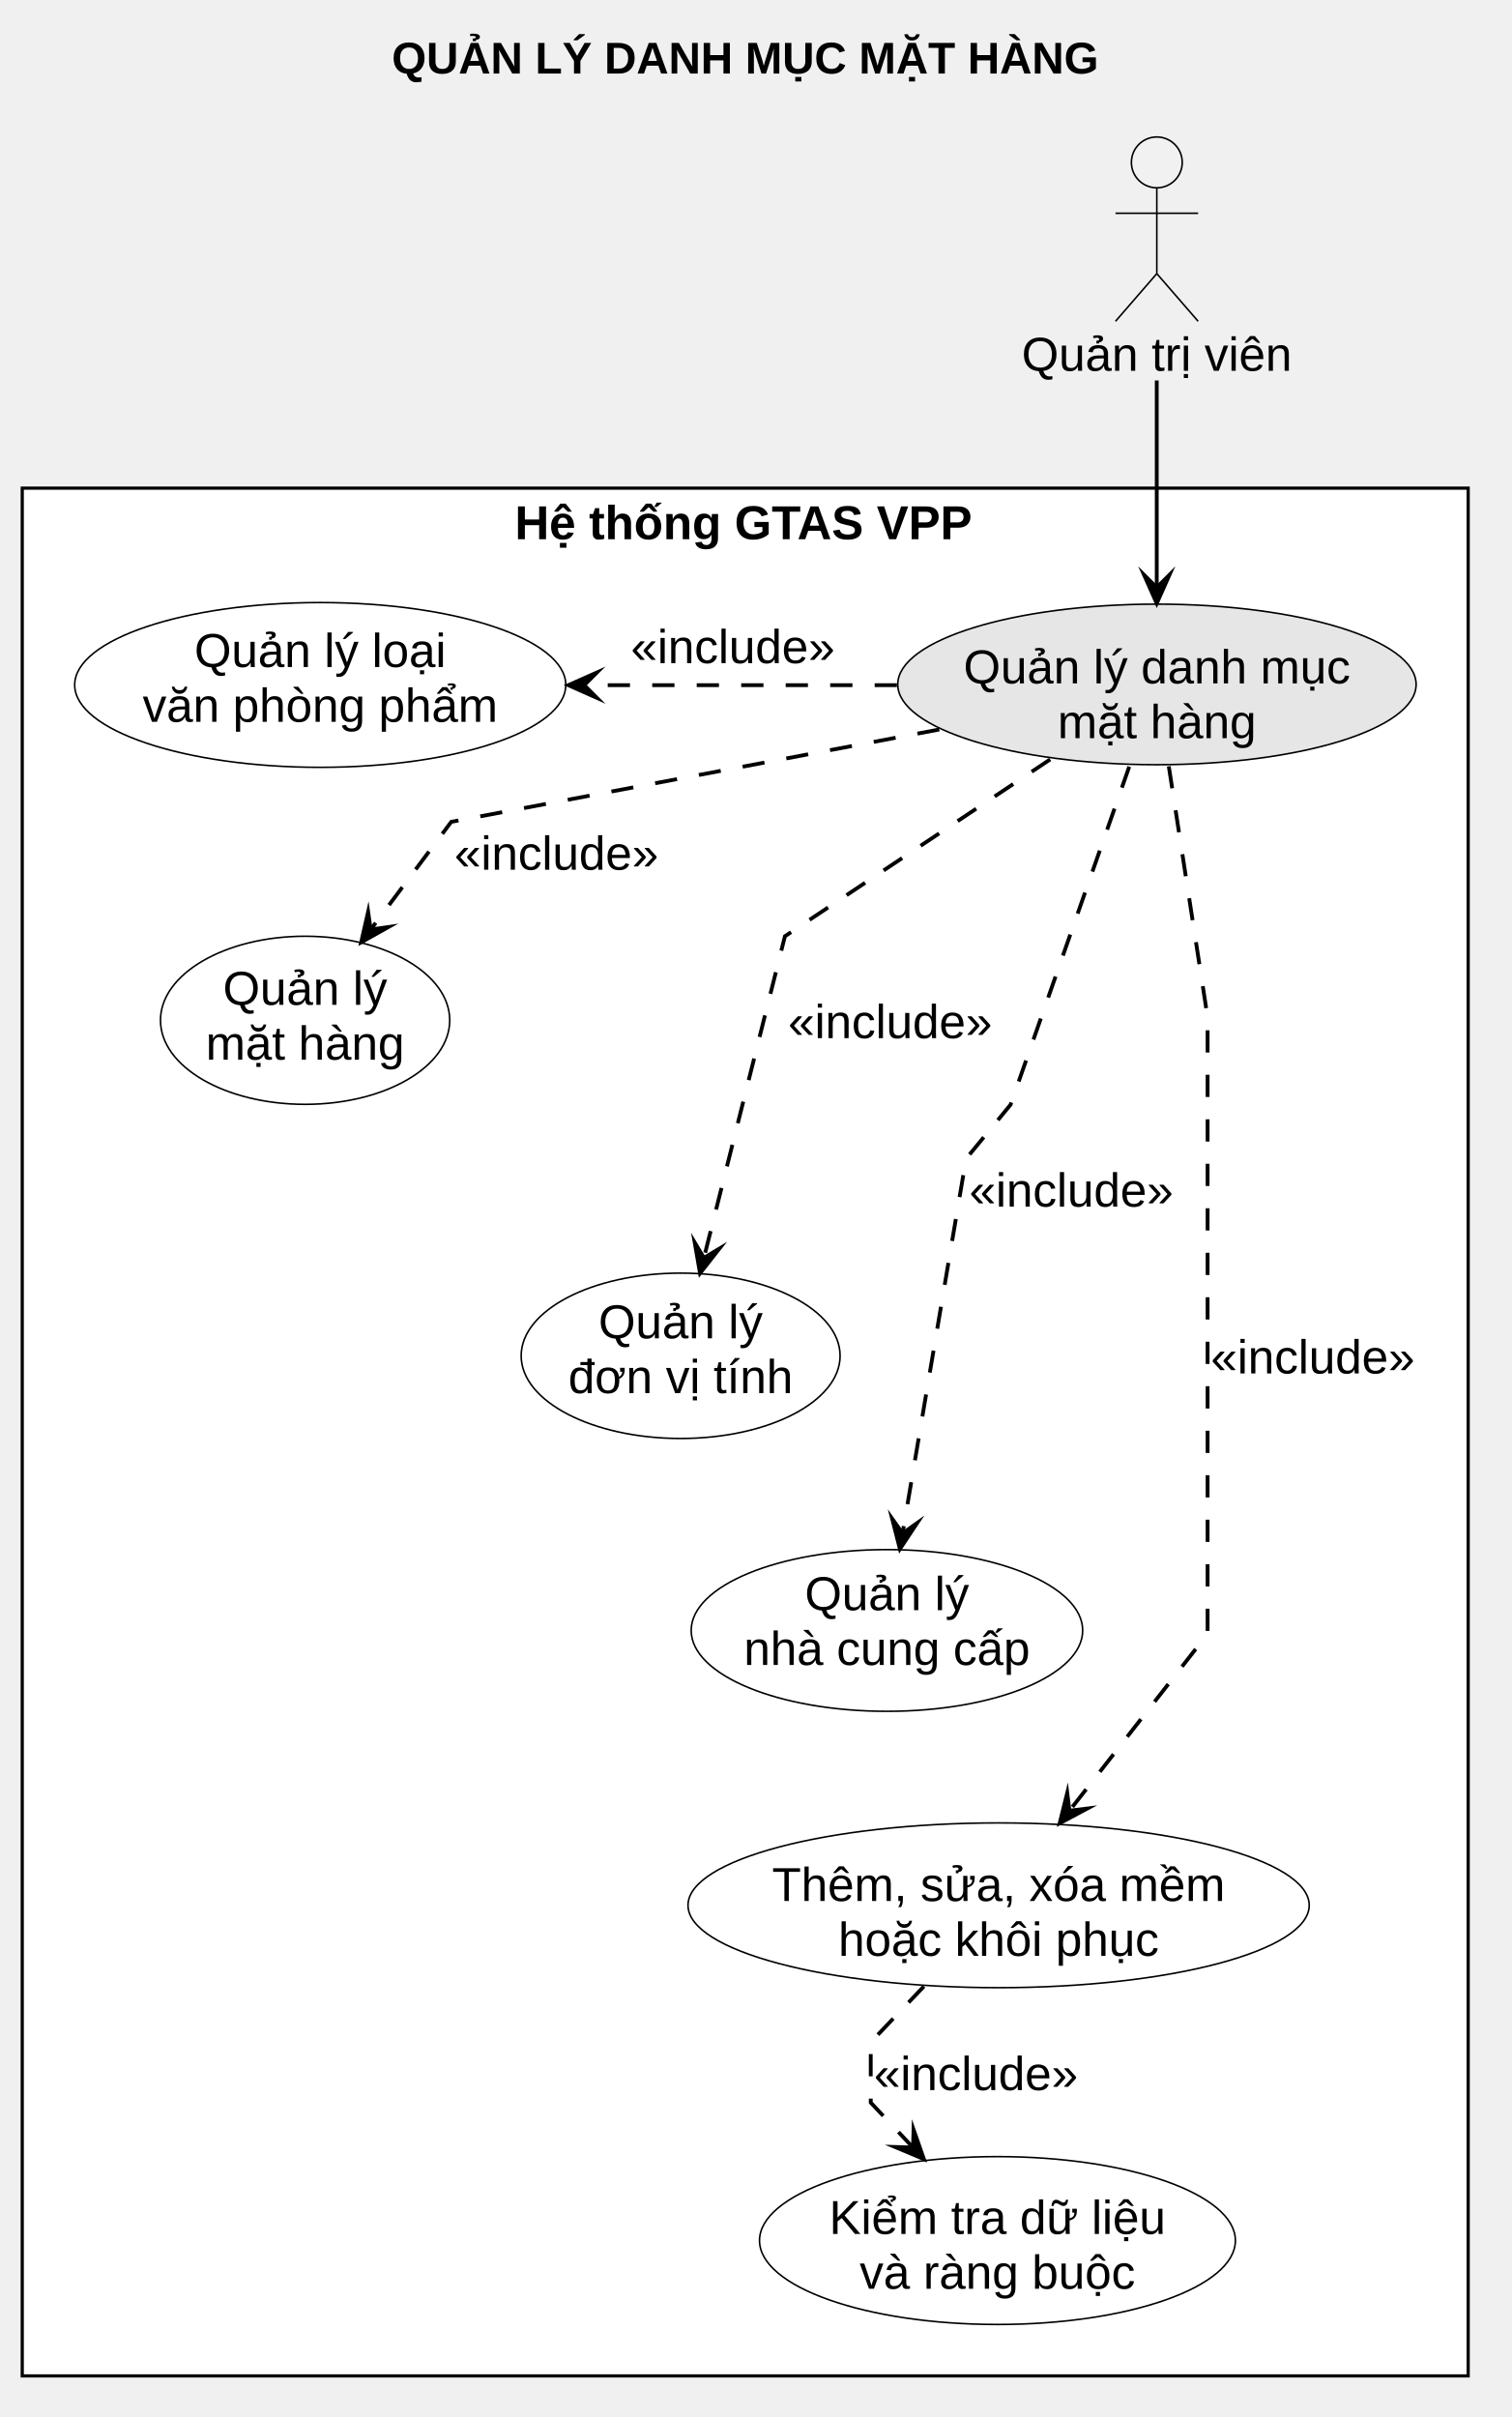
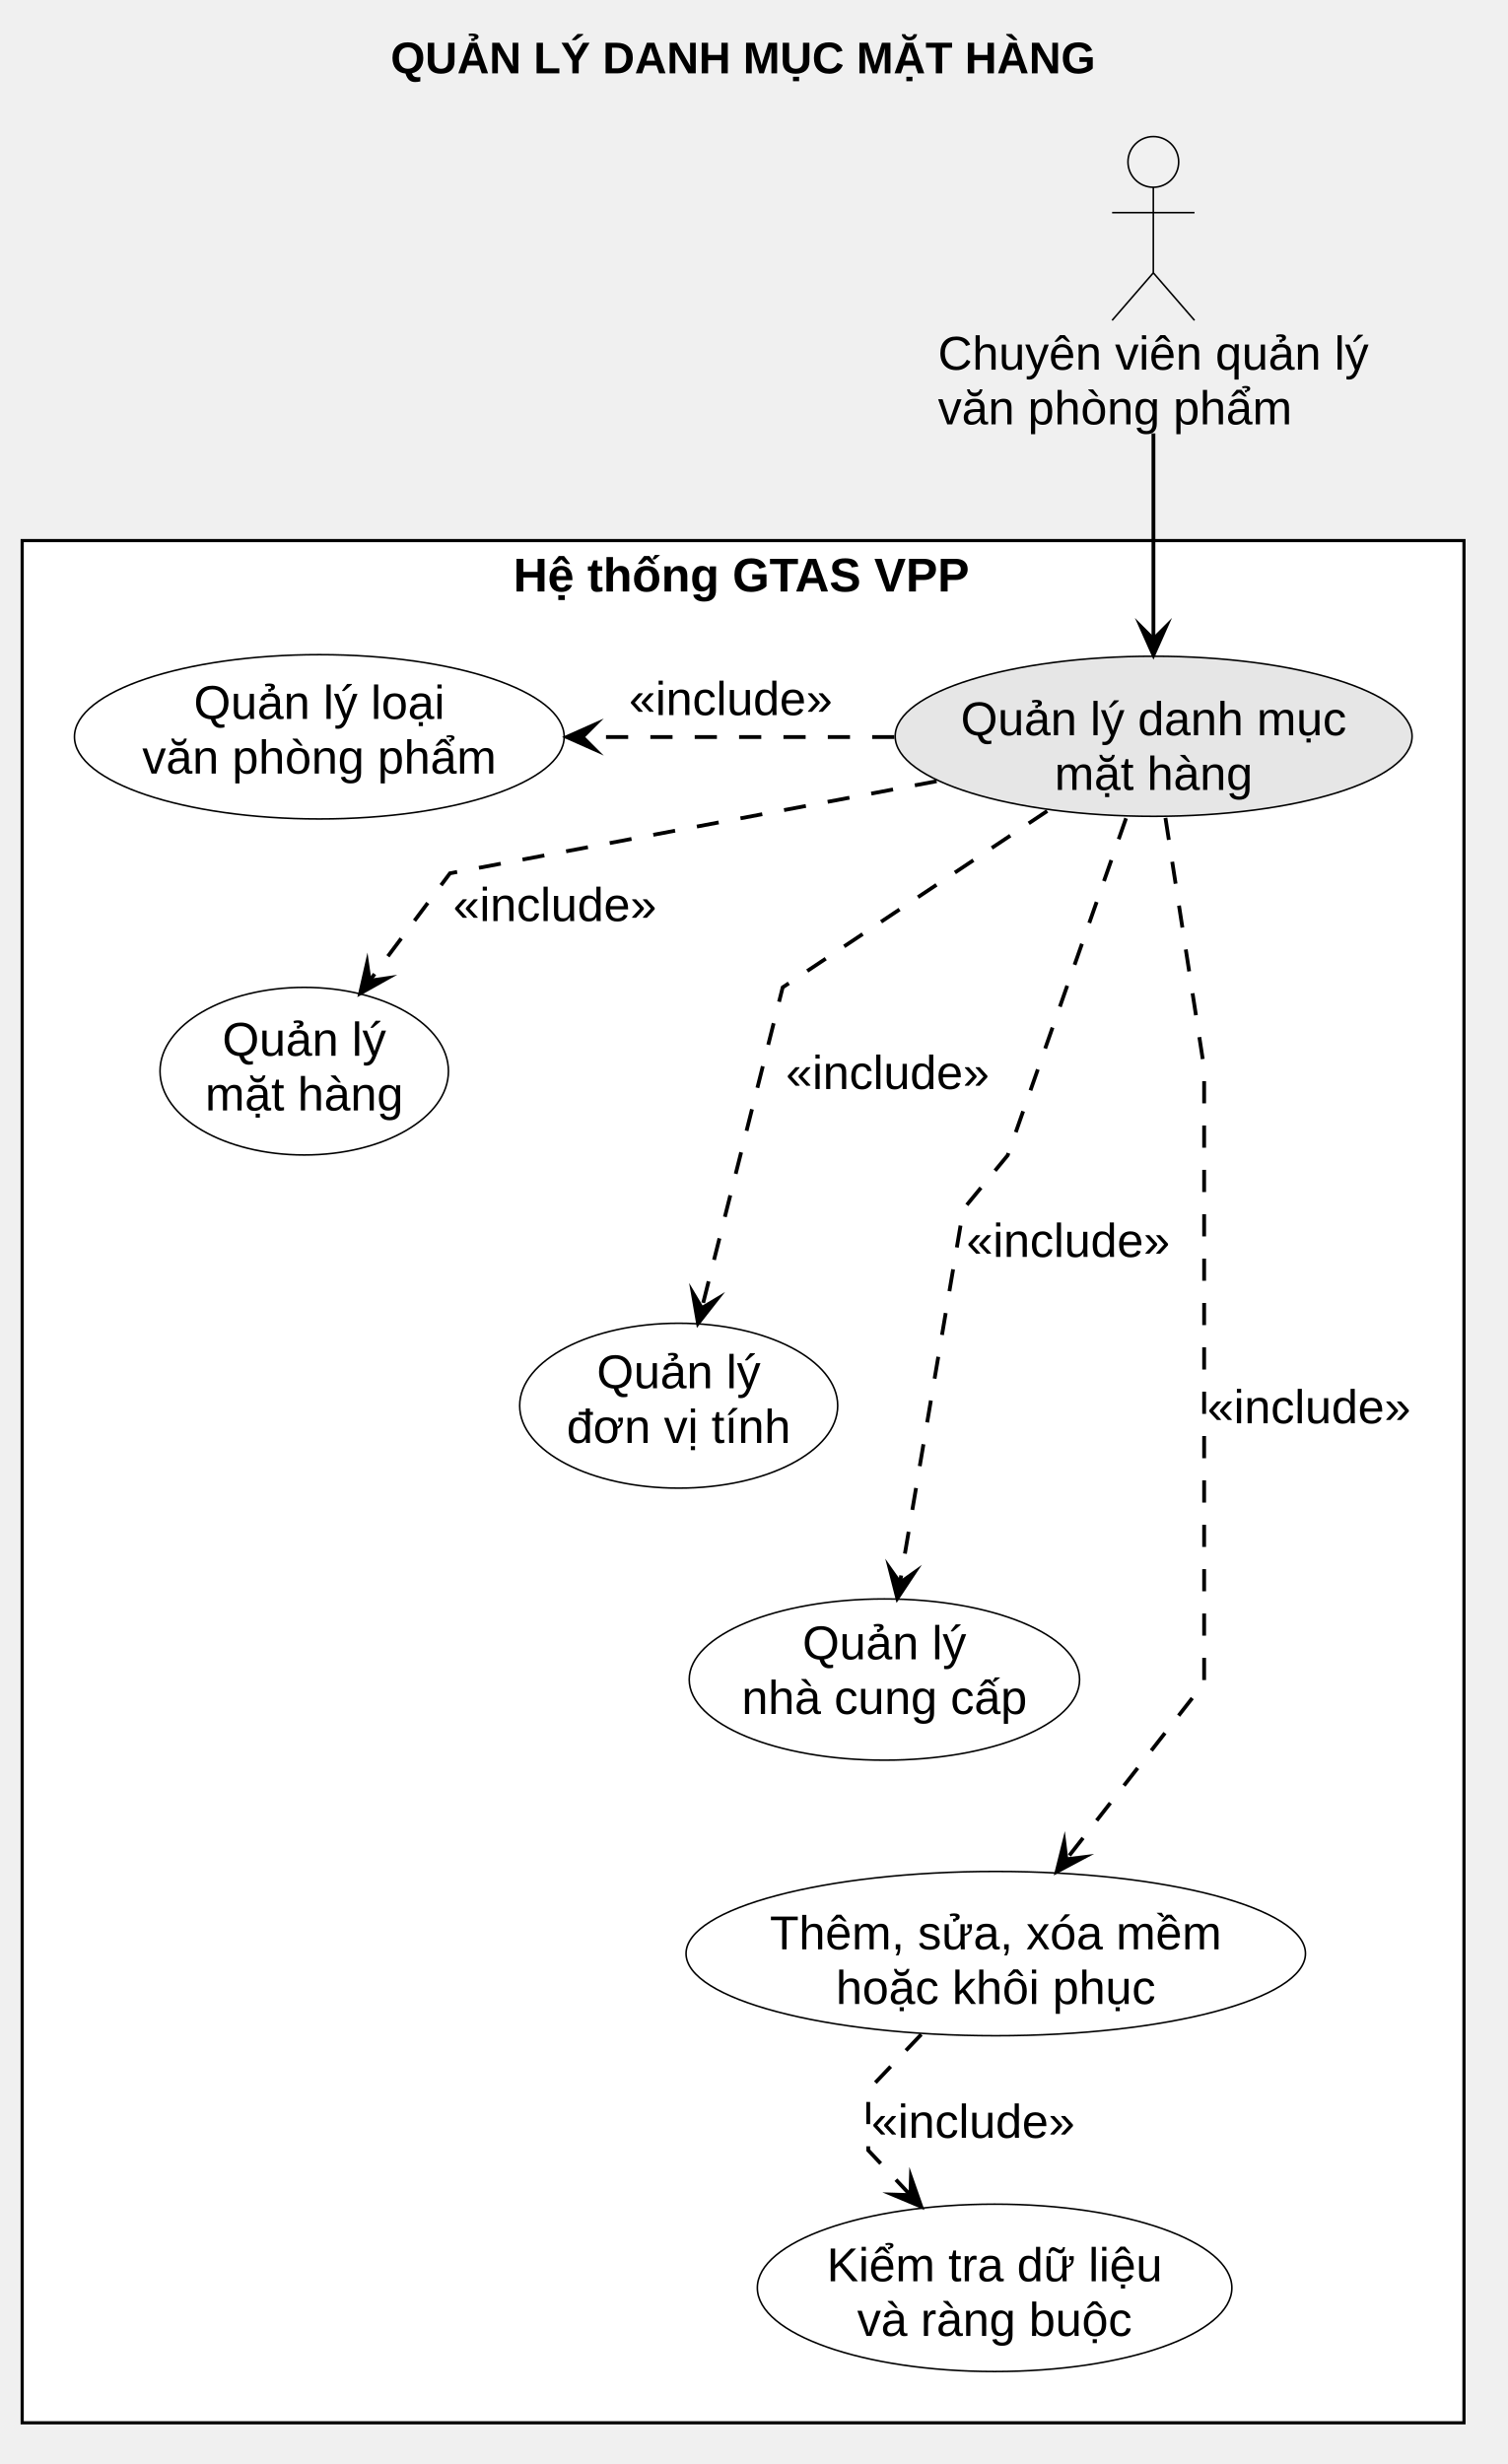
- <svg xmlns="http://www.w3.org/2000/svg" contentStyleType="text/css" data-diagram-type="DESCRIPTION" height="1426.875px" preserveAspectRatio="none" style="width:892px;height:1426px;background:#FFFFFF;" version="1.1" viewBox="0 0 892 1426" width="892.5px" zoomAndPan="magnify">
+ <svg xmlns="http://www.w3.org/2000/svg" contentStyleType="text/css" data-diagram-type="DESCRIPTION" height="1458.75px" preserveAspectRatio="none" style="width:892px;height:1458px;background:#FFFFFF;" version="1.1" viewBox="0 0 892 1458" width="892.5px" zoomAndPan="magnify">
  <defs />
  <g>
    <g class="title" data-source-line="2">
      <text fill="#000000" font-family="Arial" font-size="26.25" font-weight="700" lengthAdjust="spacing" textLength="417.052" x="231.161" y="43.372">QUẢN LÝ DANH MỤC MẶT HÀNG</text>
    </g>
    <g class="cluster" data-qualified-name="H. th.ng GTAS VPP" data-source-line="6" id="ent0002">
-       <rect fill="#FFFFFF" height="1113.75" style="stroke:#000000;stroke-width:1.875;" width="853.125" x="13.125" y="287.997" />
-       <text fill="#000000" font-family="Arial" font-size="28.125" font-weight="700" lengthAdjust="spacing" textLength="271.884" x="303.745" y="318.128">Hệ thống GTAS VPP</text>
+       <rect fill="#FFFFFF" height="1113.75" style="stroke:#000000;stroke-width:1.875;" width="853.125" x="13.125" y="319.872" />
+       <text fill="#000000" font-family="Arial" font-size="28.125" font-weight="700" lengthAdjust="spacing" textLength="271.884" x="303.745" y="350.003">Hệ thống GTAS VPP</text>
    </g>
    <g class="entity" data-qualified-name="H. th.ng GTAS VPP.Manage" data-source-line="7" id="ent0003">
-       <ellipse cx="682.613" cy="403.801" fill="#E6E6E6" rx="152.926" ry="47.367" style="stroke:#000000;stroke-width:0.938;" />
-       <text fill="#000000" font-family="Arial" font-size="28.125" lengthAdjust="spacing" textLength="228.255" x="568.486" y="403.19">Quản lý danh mục</text>
-       <text fill="#000000" font-family="Arial" font-size="28.125" lengthAdjust="spacing" textLength="117.265" x="623.981" y="435.531">mặt hàng</text>
+       <ellipse cx="682.613" cy="435.676" fill="#E6E6E6" rx="152.926" ry="47.367" style="stroke:#000000;stroke-width:0.938;" />
+       <text fill="#000000" font-family="Arial" font-size="28.125" lengthAdjust="spacing" textLength="228.255" x="568.486" y="435.065">Quản lý danh mục</text>
+       <text fill="#000000" font-family="Arial" font-size="28.125" lengthAdjust="spacing" textLength="117.265" x="623.981" y="467.406">mặt hàng</text>
    </g>
    <g class="entity" data-qualified-name="H. th.ng GTAS VPP.Category" data-source-line="8" id="ent0004">
-       <ellipse cx="188.942" cy="404.109" fill="#FFFFFF" rx="144.879" ry="48.611" style="stroke:#000000;stroke-width:0.938;" />
-       <text fill="#000000" font-family="Arial" font-size="28.125" lengthAdjust="spacing" textLength="148.521" x="114.681" y="393.523">Quản lý loại</text>
-       <text fill="#000000" font-family="Arial" font-size="28.125" lengthAdjust="spacing" textLength="209.537" x="84.174" y="425.864">văn phòng phẩm</text>
+       <ellipse cx="188.942" cy="435.984" fill="#FFFFFF" rx="144.879" ry="48.611" style="stroke:#000000;stroke-width:0.938;" />
+       <text fill="#000000" font-family="Arial" font-size="28.125" lengthAdjust="spacing" textLength="148.521" x="114.681" y="425.398">Quản lý loại</text>
+       <text fill="#000000" font-family="Arial" font-size="28.125" lengthAdjust="spacing" textLength="209.537" x="84.174" y="457.739">văn phòng phẩm</text>
    </g>
    <g class="entity" data-qualified-name="H. th.ng GTAS VPP.Item" data-source-line="9" id="ent0005">
-       <ellipse cx="180.016" cy="601.961" fill="#FFFFFF" rx="85.328" ry="49.588" style="stroke:#000000;stroke-width:0.938;" />
-       <text fill="#000000" font-family="Arial" font-size="28.125" lengthAdjust="spacing" textLength="96.927" x="131.552" y="592.837">Quản lý</text>
-       <text fill="#000000" font-family="Arial" font-size="28.125" lengthAdjust="spacing" textLength="117.265" x="121.383" y="625.178">mặt hàng</text>
+       <ellipse cx="180.016" cy="633.836" fill="#FFFFFF" rx="85.328" ry="49.588" style="stroke:#000000;stroke-width:0.938;" />
+       <text fill="#000000" font-family="Arial" font-size="28.125" lengthAdjust="spacing" textLength="96.927" x="131.552" y="624.712">Quản lý</text>
+       <text fill="#000000" font-family="Arial" font-size="28.125" lengthAdjust="spacing" textLength="117.265" x="121.383" y="657.053">mặt hàng</text>
    </g>
    <g class="entity" data-qualified-name="H. th.ng GTAS VPP.Uom" data-source-line="10" id="ent0006">
-       <ellipse cx="401.585" cy="799.905" fill="#FFFFFF" rx="94.085" ry="48.783" style="stroke:#000000;stroke-width:0.938;" />
-       <text fill="#000000" font-family="Arial" font-size="28.125" lengthAdjust="spacing" textLength="96.927" x="353.122" y="789.579">Quản lý</text>
-       <text fill="#000000" font-family="Arial" font-size="28.125" lengthAdjust="spacing" textLength="132.577" x="335.296" y="821.92">đơn vị tính</text>
+       <ellipse cx="401.585" cy="831.78" fill="#FFFFFF" rx="94.085" ry="48.783" style="stroke:#000000;stroke-width:0.938;" />
+       <text fill="#000000" font-family="Arial" font-size="28.125" lengthAdjust="spacing" textLength="96.927" x="353.122" y="821.454">Quản lý</text>
+       <text fill="#000000" font-family="Arial" font-size="28.125" lengthAdjust="spacing" textLength="132.577" x="335.296" y="853.795">đơn vị tính</text>
    </g>
    <g class="entity" data-qualified-name="H. th.ng GTAS VPP.Supplier" data-source-line="11" id="ent0007">
-       <ellipse cx="523.305" cy="961.951" fill="#FFFFFF" rx="115.493" ry="47.703" style="stroke:#000000;stroke-width:0.938;" />
-       <text fill="#000000" font-family="Arial" font-size="28.125" lengthAdjust="spacing" textLength="96.927" x="474.842" y="949.966">Quản lý</text>
-       <text fill="#000000" font-family="Arial" font-size="28.125" lengthAdjust="spacing" textLength="168.887" x="438.861" y="982.307">nhà cung cấp</text>
+       <ellipse cx="523.305" cy="993.826" fill="#FFFFFF" rx="115.493" ry="47.703" style="stroke:#000000;stroke-width:0.938;" />
+       <text fill="#000000" font-family="Arial" font-size="28.125" lengthAdjust="spacing" textLength="96.927" x="474.842" y="981.841">Quản lý</text>
+       <text fill="#000000" font-family="Arial" font-size="28.125" lengthAdjust="spacing" textLength="168.887" x="438.861" y="1014.182">nhà cung cấp</text>
    </g>
    <g class="entity" data-qualified-name="H. th.ng GTAS VPP.Save" data-source-line="12" id="ent0008">
-       <ellipse cx="589.197" cy="1124.101" fill="#FFFFFF" rx="183.259" ry="48.603" style="stroke:#000000;stroke-width:0.938;" />
-       <text fill="#000000" font-family="Arial" font-size="28.125" lengthAdjust="spacing" textLength="267.339" x="455.527" y="1121.574">Thêm, sửa, xóa mềm</text>
-       <text fill="#000000" font-family="Arial" font-size="28.125" lengthAdjust="spacing" textLength="189.198" x="494.598" y="1153.915">hoặc khôi phục</text>
+       <ellipse cx="589.197" cy="1155.976" fill="#FFFFFF" rx="183.259" ry="48.603" style="stroke:#000000;stroke-width:0.938;" />
+       <text fill="#000000" font-family="Arial" font-size="28.125" lengthAdjust="spacing" textLength="267.339" x="455.527" y="1153.449">Thêm, sửa, xóa mềm</text>
+       <text fill="#000000" font-family="Arial" font-size="28.125" lengthAdjust="spacing" textLength="189.198" x="494.598" y="1185.79">hoặc khôi phục</text>
    </g>
    <g class="entity" data-qualified-name="H. th.ng GTAS VPP.Validate" data-source-line="13" id="ent0009">
-       <ellipse cx="588.515" cy="1321.891" fill="#FFFFFF" rx="140.39" ry="49.519" style="stroke:#000000;stroke-width:0.938;" />
-       <text fill="#000000" font-family="Arial" font-size="28.125" lengthAdjust="spacing" textLength="198.592" x="489.22" y="1317.993">Kiểm tra dữ liệu</text>
-       <text fill="#000000" font-family="Arial" font-size="28.125" lengthAdjust="spacing" textLength="162.611" x="507.21" y="1350.334">và ràng buộc</text>
+       <ellipse cx="588.515" cy="1353.766" fill="#FFFFFF" rx="140.39" ry="49.519" style="stroke:#000000;stroke-width:0.938;" />
+       <text fill="#000000" font-family="Arial" font-size="28.125" lengthAdjust="spacing" textLength="198.592" x="489.22" y="1349.868">Kiểm tra dữ liệu</text>
+       <text fill="#000000" font-family="Arial" font-size="28.125" lengthAdjust="spacing" textLength="162.611" x="507.21" y="1382.209">và ràng buộc</text>
    </g>
-     <g class="entity" data-qualified-name="Admin" data-source-line="4" id="ent0001">
-       <ellipse cx="682.539" cy="95.81" fill="#F1F1F1" rx="15" ry="15" style="stroke:#000000;stroke-width:0.938;" />
-       <path d="M682.539,110.81 L682.539,161.435 M658.164,125.81 L706.914,125.81 M682.539,161.435 L658.164,189.56 M682.539,161.435 L706.914,189.56" fill="none" style="stroke:#000000;stroke-width:0.938;" />
-       <text fill="#000000" font-family="Arial" font-size="28.125" lengthAdjust="spacing" textLength="159.453" x="602.812" y="218.753">Quản trị viên</text>
+     <g class="entity" data-qualified-name="Procurement" data-source-line="4" id="ent0001">
+       <ellipse cx="682.428" cy="95.81" fill="#F1F1F1" rx="15" ry="15" style="stroke:#000000;stroke-width:0.938;" />
+       <path d="M682.428,110.81 L682.428,161.435 M658.053,125.81 L706.803,125.81 M682.428,161.435 L658.053,189.56 M682.428,161.435 L706.803,189.56" fill="none" style="stroke:#000000;stroke-width:0.938;" />
+       <text fill="#000000" font-family="Arial" font-size="28.125" lengthAdjust="spacing" textLength="254.855" x="555" y="218.753">Chuyên viên quản lý</text>
+       <text fill="#000000" font-family="Arial" font-size="28.125" lengthAdjust="spacing" textLength="209.537" x="555" y="251.094">văn phòng phẩm</text>
    </g>
    <g class="link" data-entity-1="ent0003" data-entity-2="ent0004" data-link-type="dependency" data-source-line="16" id="lnk11">
-       <path d="M529.2,404.247 C467.381,404.247 405.769,404.247 344.7,404.247" fill="none" id="Manage-to-Category" style="stroke:#000000;stroke-width:2.25;stroke-dasharray:13.125,13.125;" />
-       <polygon fill="#000000" points="335.325,404.247,352.2,411.747,344.7,404.247,352.2,396.747,335.325,404.247" style="stroke:#000000;stroke-width:2.25;stroke-linejoin:miter;stroke-miterlimit:10;" />
-       <text fill="#000000" font-family="Arial" font-size="28.125" lengthAdjust="spacing" textLength="120.41" x="372.188" y="391.253">«include»</text>
+       <path d="M529.2,436.122 C467.381,436.122 405.769,436.122 344.7,436.122" fill="none" id="Manage-to-Category" style="stroke:#000000;stroke-width:2.25;stroke-dasharray:13.125,13.125;" />
+       <polygon fill="#000000" points="335.325,436.122,352.2,443.622,344.7,436.122,352.2,428.622,335.325,436.122" style="stroke:#000000;stroke-width:2.25;stroke-linejoin:miter;stroke-miterlimit:10;" />
+       <text fill="#000000" font-family="Arial" font-size="28.125" lengthAdjust="spacing" textLength="120.41" x="372.188" y="423.128">«include»</text>
    </g>
    <g class="link" data-entity-1="ent0003" data-entity-2="ent0005" data-link-type="dependency" data-source-line="17" id="lnk12">
-       <path d="M554.212,430.385 C431.906,453.522 266.25,484.872 266.25,484.872 C266.25,484.872 243.049,515.917 218.712,548.43" fill="none" id="Manage-to-Item" style="stroke:#000000;stroke-width:2.25;stroke-dasharray:13.125,13.125;" />
-       <polygon fill="#000000" points="213.094,555.935,229.21,546.92,218.712,548.43,217.202,537.931,213.094,555.935" style="stroke:#000000;stroke-width:2.25;stroke-linejoin:miter;stroke-miterlimit:10;" />
-       <text fill="#000000" font-family="Arial" font-size="28.125" lengthAdjust="spacing" textLength="120.41" x="268.125" y="513.128">«include»</text>
+       <path d="M554.212,462.26 C431.906,485.397 266.25,516.747 266.25,516.747 C266.25,516.747 243.049,547.792 218.712,580.305" fill="none" id="Manage-to-Item" style="stroke:#000000;stroke-width:2.25;stroke-dasharray:13.125,13.125;" />
+       <polygon fill="#000000" points="213.094,587.81,229.21,578.795,218.712,580.305,217.202,569.806,213.094,587.81" style="stroke:#000000;stroke-width:2.25;stroke-linejoin:miter;stroke-miterlimit:10;" />
+       <text fill="#000000" font-family="Arial" font-size="28.125" lengthAdjust="spacing" textLength="120.41" x="268.125" y="545.003">«include»</text>
    </g>
    <g class="link" data-entity-1="ent0003" data-entity-2="ent0006" data-link-type="dependency" data-source-line="18" id="lnk13">
-       <path d="M619.631,448.029 C554.812,491.247 463.125,552.372 463.125,552.372 C463.125,552.372 433.279,670.857 415.316,742.125" fill="none" id="Manage-to-Uom" style="stroke:#000000;stroke-width:2.25;stroke-dasharray:13.125,13.125;" />
-       <polygon fill="#000000" points="413.025,751.216,424.422,736.686,415.316,742.125,409.877,733.02,413.025,751.216" style="stroke:#000000;stroke-width:2.25;stroke-linejoin:miter;stroke-miterlimit:10;" />
-       <text fill="#000000" font-family="Arial" font-size="28.125" lengthAdjust="spacing" textLength="120.41" x="465" y="612.503">«include»</text>
+       <path d="M619.631,479.904 C554.812,523.122 463.125,584.247 463.125,584.247 C463.125,584.247 433.279,702.732 415.316,774" fill="none" id="Manage-to-Uom" style="stroke:#000000;stroke-width:2.25;stroke-dasharray:13.125,13.125;" />
+       <polygon fill="#000000" points="413.025,783.091,424.422,768.561,415.316,774,409.877,764.895,413.025,783.091" style="stroke:#000000;stroke-width:2.25;stroke-linejoin:miter;stroke-miterlimit:10;" />
+       <text fill="#000000" font-family="Arial" font-size="28.125" lengthAdjust="spacing" textLength="120.41" x="465" y="644.378">«include»</text>
    </g>
    <g class="link" data-entity-1="ent0003" data-entity-2="ent0007" data-link-type="dependency" data-source-line="19" id="lnk14">
-       <path d="M666.281,452.322 C641.288,523.479 596.25,651.747 596.25,651.747 C596.25,651.747 570,683.622 570,683.622 C570,683.622 545.88,825.917 532.53,904.648" fill="none" id="Manage-to-Supplier" style="stroke:#000000;stroke-width:2.25;stroke-dasharray:13.125,13.125;" />
-       <polygon fill="#000000" points="530.962,913.891,541.178,898.508,532.53,904.648,526.389,896,530.962,913.891" style="stroke:#000000;stroke-width:2.25;stroke-linejoin:miter;stroke-miterlimit:10;" />
-       <text fill="#000000" font-family="Arial" font-size="28.125" lengthAdjust="spacing" textLength="120.41" x="571.875" y="711.878">«include»</text>
+       <path d="M666.281,484.197 C641.288,555.354 596.25,683.622 596.25,683.622 C596.25,683.622 570,715.497 570,715.497 C570,715.497 545.88,857.792 532.53,936.523" fill="none" id="Manage-to-Supplier" style="stroke:#000000;stroke-width:2.25;stroke-dasharray:13.125,13.125;" />
+       <polygon fill="#000000" points="530.962,945.766,541.178,930.383,532.53,936.523,526.389,927.875,530.962,945.766" style="stroke:#000000;stroke-width:2.25;stroke-linejoin:miter;stroke-miterlimit:10;" />
+       <text fill="#000000" font-family="Arial" font-size="28.125" lengthAdjust="spacing" textLength="120.41" x="571.875" y="743.753">«include»</text>
    </g>
    <g class="link" data-entity-1="ent0003" data-entity-2="ent0008" data-link-type="dependency" data-source-line="20" id="lnk15">
-       <path d="M689.606,452.116 C698.475,509.491 712.5,600.185 712.5,600.185 C712.5,600.185 712.5,600.185 712.5,963.935 C712.5,963.935 667.476,1021.571 630.989,1068.296" fill="none" id="Manage-to-Save" style="stroke:#000000;stroke-width:2.25;stroke-dasharray:13.125,13.125;" />
-       <polygon fill="#000000" points="625.219,1075.685,641.516,1067.001,630.989,1068.296,629.694,1057.769,625.219,1075.685" style="stroke:#000000;stroke-width:2.25;stroke-linejoin:miter;stroke-miterlimit:10;" />
-       <text fill="#000000" font-family="Arial" font-size="28.125" lengthAdjust="spacing" textLength="120.41" x="714.375" y="810.316">«include»</text>
+       <path d="M689.606,483.991 C698.475,541.366 712.5,632.06 712.5,632.06 C712.5,632.06 712.5,632.06 712.5,995.81 C712.5,995.81 667.476,1053.446 630.989,1100.171" fill="none" id="Manage-to-Save" style="stroke:#000000;stroke-width:2.25;stroke-dasharray:13.125,13.125;" />
+       <polygon fill="#000000" points="625.219,1107.56,641.516,1098.876,630.989,1100.171,629.694,1089.644,625.219,1107.56" style="stroke:#000000;stroke-width:2.25;stroke-linejoin:miter;stroke-miterlimit:10;" />
+       <text fill="#000000" font-family="Arial" font-size="28.125" lengthAdjust="spacing" textLength="120.41" x="714.375" y="842.191">«include»</text>
    </g>
    <g class="link" data-entity-1="ent0008" data-entity-2="ent0009" data-link-type="dependency" data-source-line="21" id="lnk16">
-       <path d="M545.119,1171.929 C528.619,1189.254 513.75,1204.872 513.75,1204.872 C513.75,1204.872 513.75,1240.497 513.75,1240.497 C513.75,1240.497 522.193,1249.477 538.693,1267.008" fill="none" id="Save-to-Validate" style="stroke:#000000;stroke-width:2.25;stroke-dasharray:13.125,13.125;" />
-       <polygon fill="#000000" points="545.119,1273.835,539.015,1256.406,538.693,1267.008,528.092,1266.687,545.119,1273.835" style="stroke:#000000;stroke-width:2.25;stroke-linejoin:miter;stroke-miterlimit:10;" />
-       <text fill="#000000" font-family="Arial" font-size="28.125" lengthAdjust="spacing" textLength="120.41" x="515.625" y="1233.128">«include»</text>
+       <path d="M545.119,1203.804 C528.619,1221.129 513.75,1236.747 513.75,1236.747 C513.75,1236.747 513.75,1272.372 513.75,1272.372 C513.75,1272.372 522.193,1281.352 538.693,1298.883" fill="none" id="Save-to-Validate" style="stroke:#000000;stroke-width:2.25;stroke-dasharray:13.125,13.125;" />
+       <polygon fill="#000000" points="545.119,1305.71,539.015,1288.281,538.693,1298.883,528.092,1298.562,545.119,1305.71" style="stroke:#000000;stroke-width:2.25;stroke-linejoin:miter;stroke-miterlimit:10;" />
+       <text fill="#000000" font-family="Arial" font-size="28.125" lengthAdjust="spacing" textLength="120.41" x="515.625" y="1265.003">«include»</text>
    </g>
    <g class="link" data-entity-1="ent0001" data-entity-2="ent0003" data-link-type="dependency" data-source-line="30" id="lnk22">
-       <path d="M682.5,224.454 C682.5,266.641 682.5,309.672 682.5,346.647" fill="none" id="Admin-to-Manage" style="stroke:#000000;stroke-width:2.25;" />
-       <polygon fill="#000000" points="682.5,356.022,690,339.147,682.5,346.647,675,339.147,682.5,356.022" style="stroke:#000000;stroke-width:2.25;stroke-linejoin:miter;stroke-miterlimit:10;" />
+       <path d="M682.5,256.441 C682.5,300.11 682.5,341.979 682.5,378.204" fill="none" id="Procurement-to-Manage" style="stroke:#000000;stroke-width:2.25;" />
+       <polygon fill="#000000" points="682.5,387.579,690,370.704,682.5,378.204,675,370.704,682.5,387.579" style="stroke:#000000;stroke-width:2.25;stroke-linejoin:miter;stroke-miterlimit:10;" />
    </g>
  </g>
</svg>
